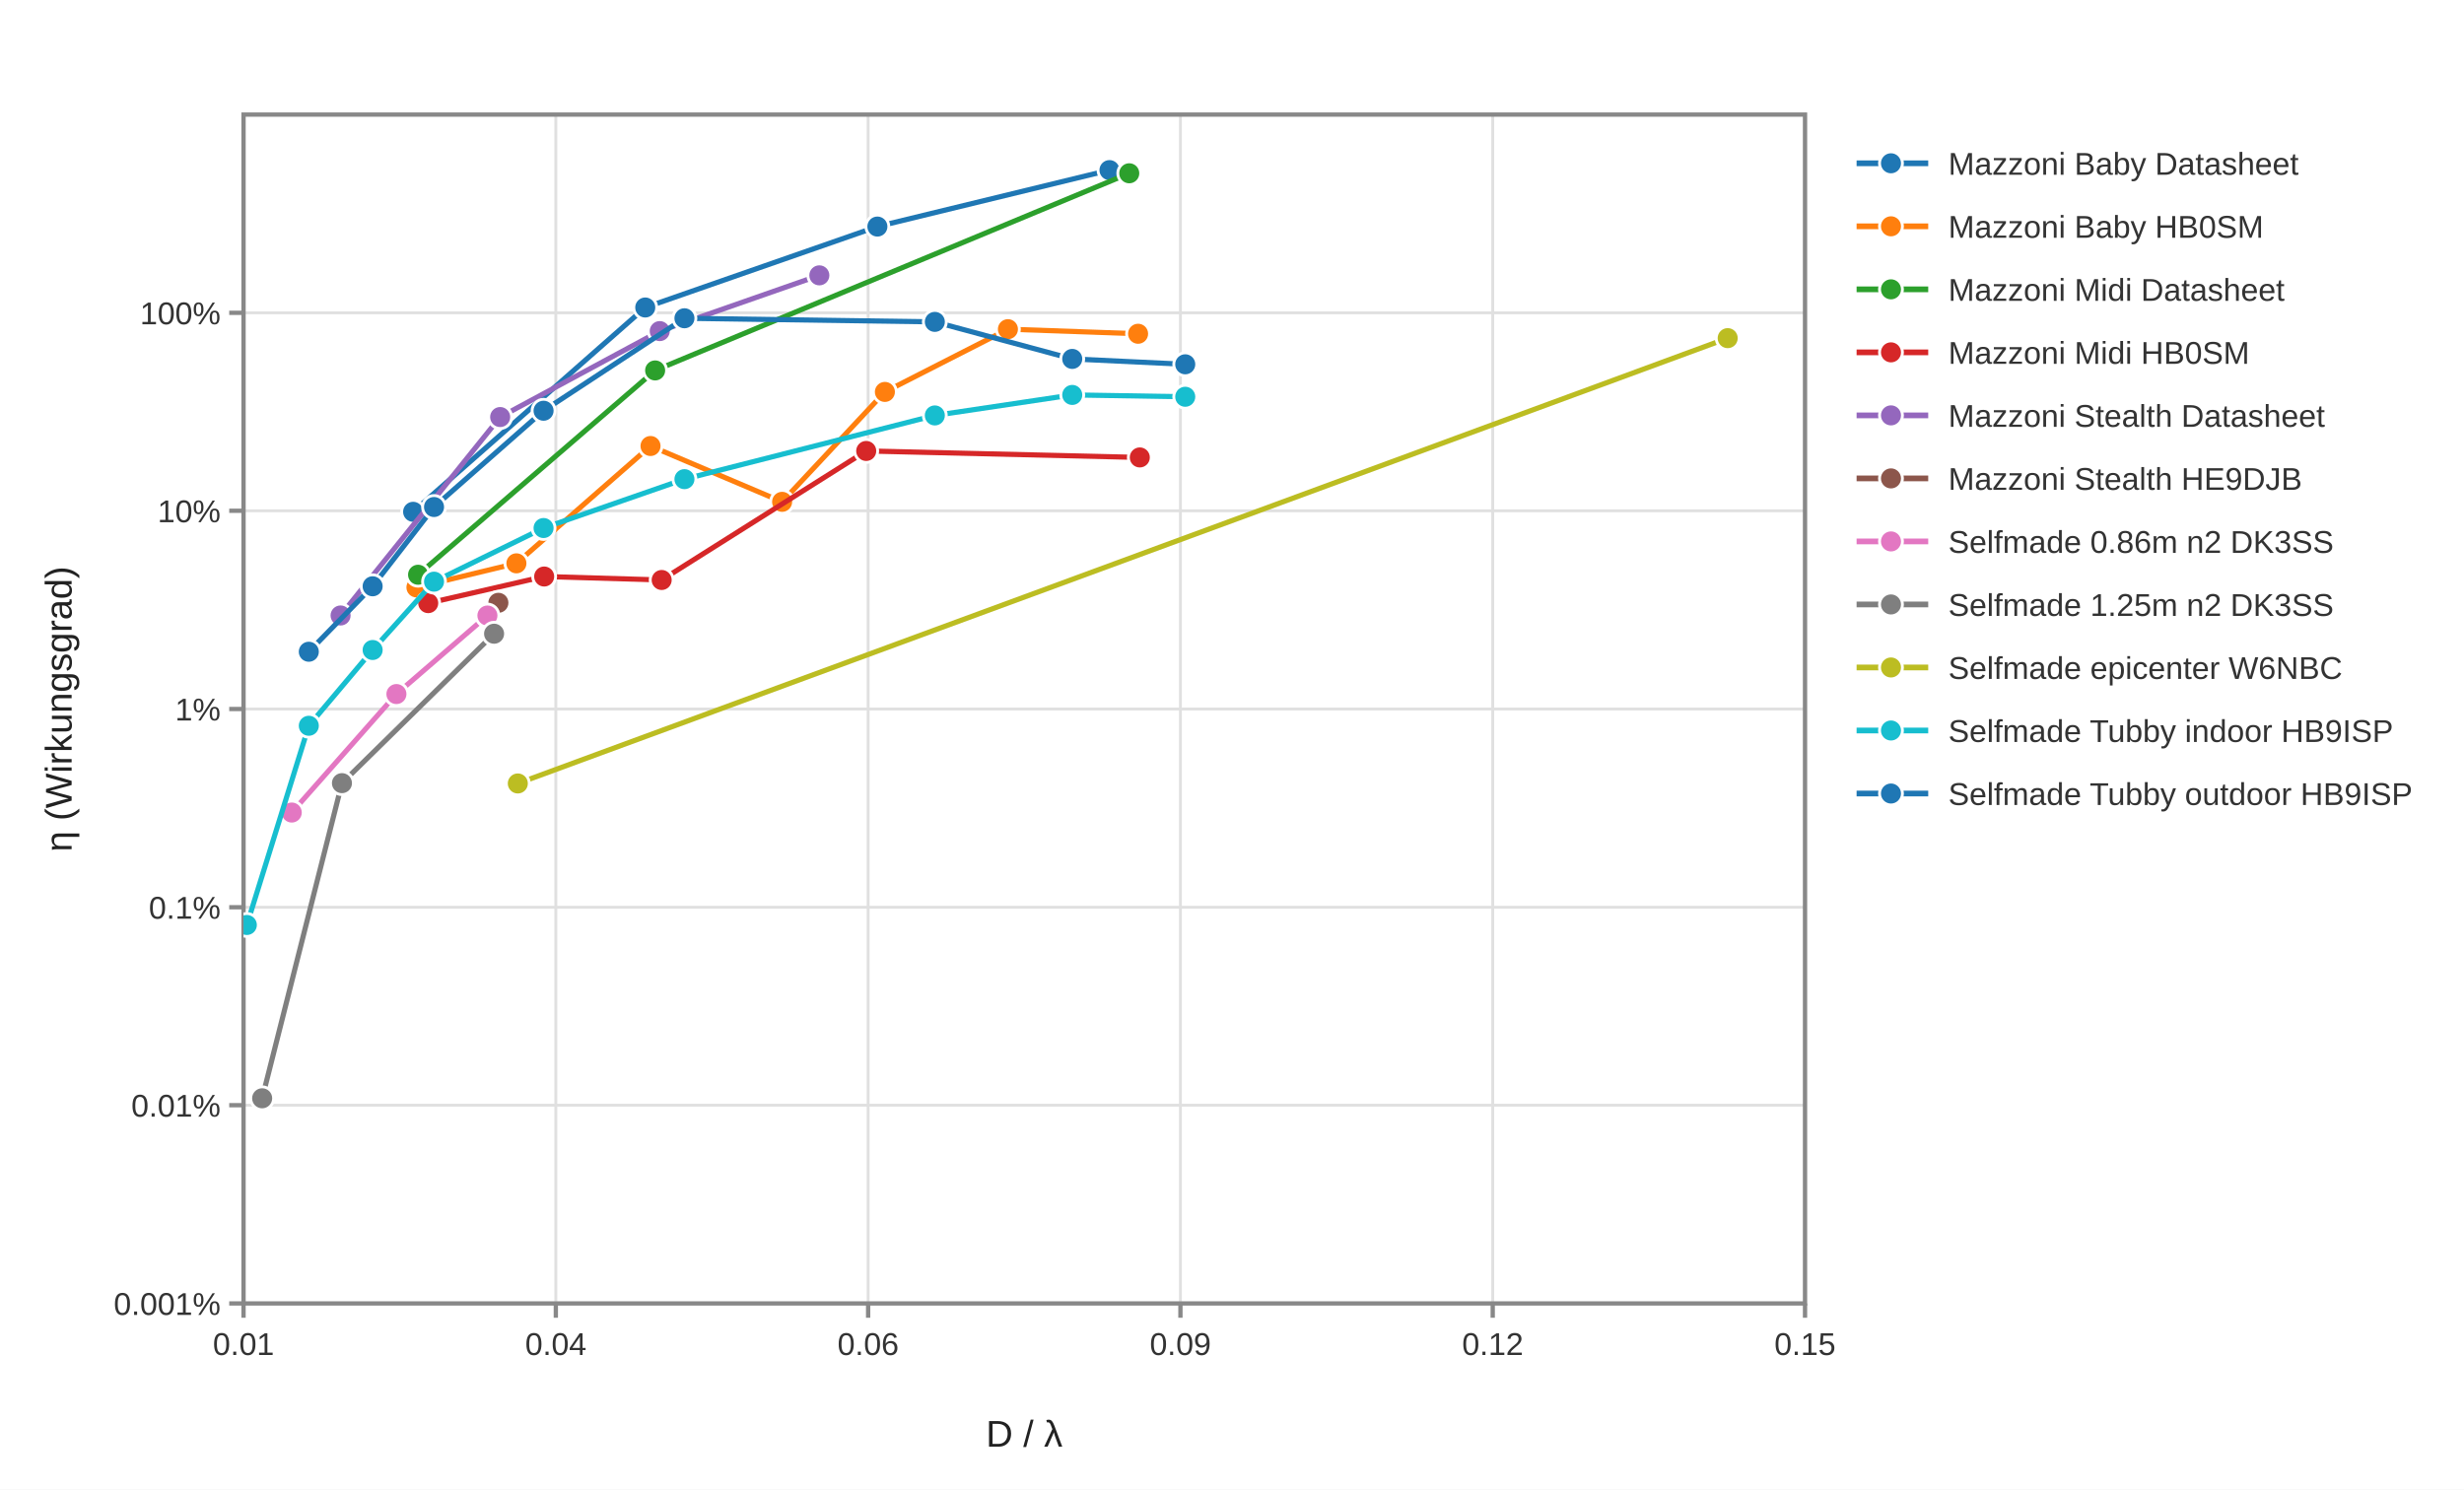
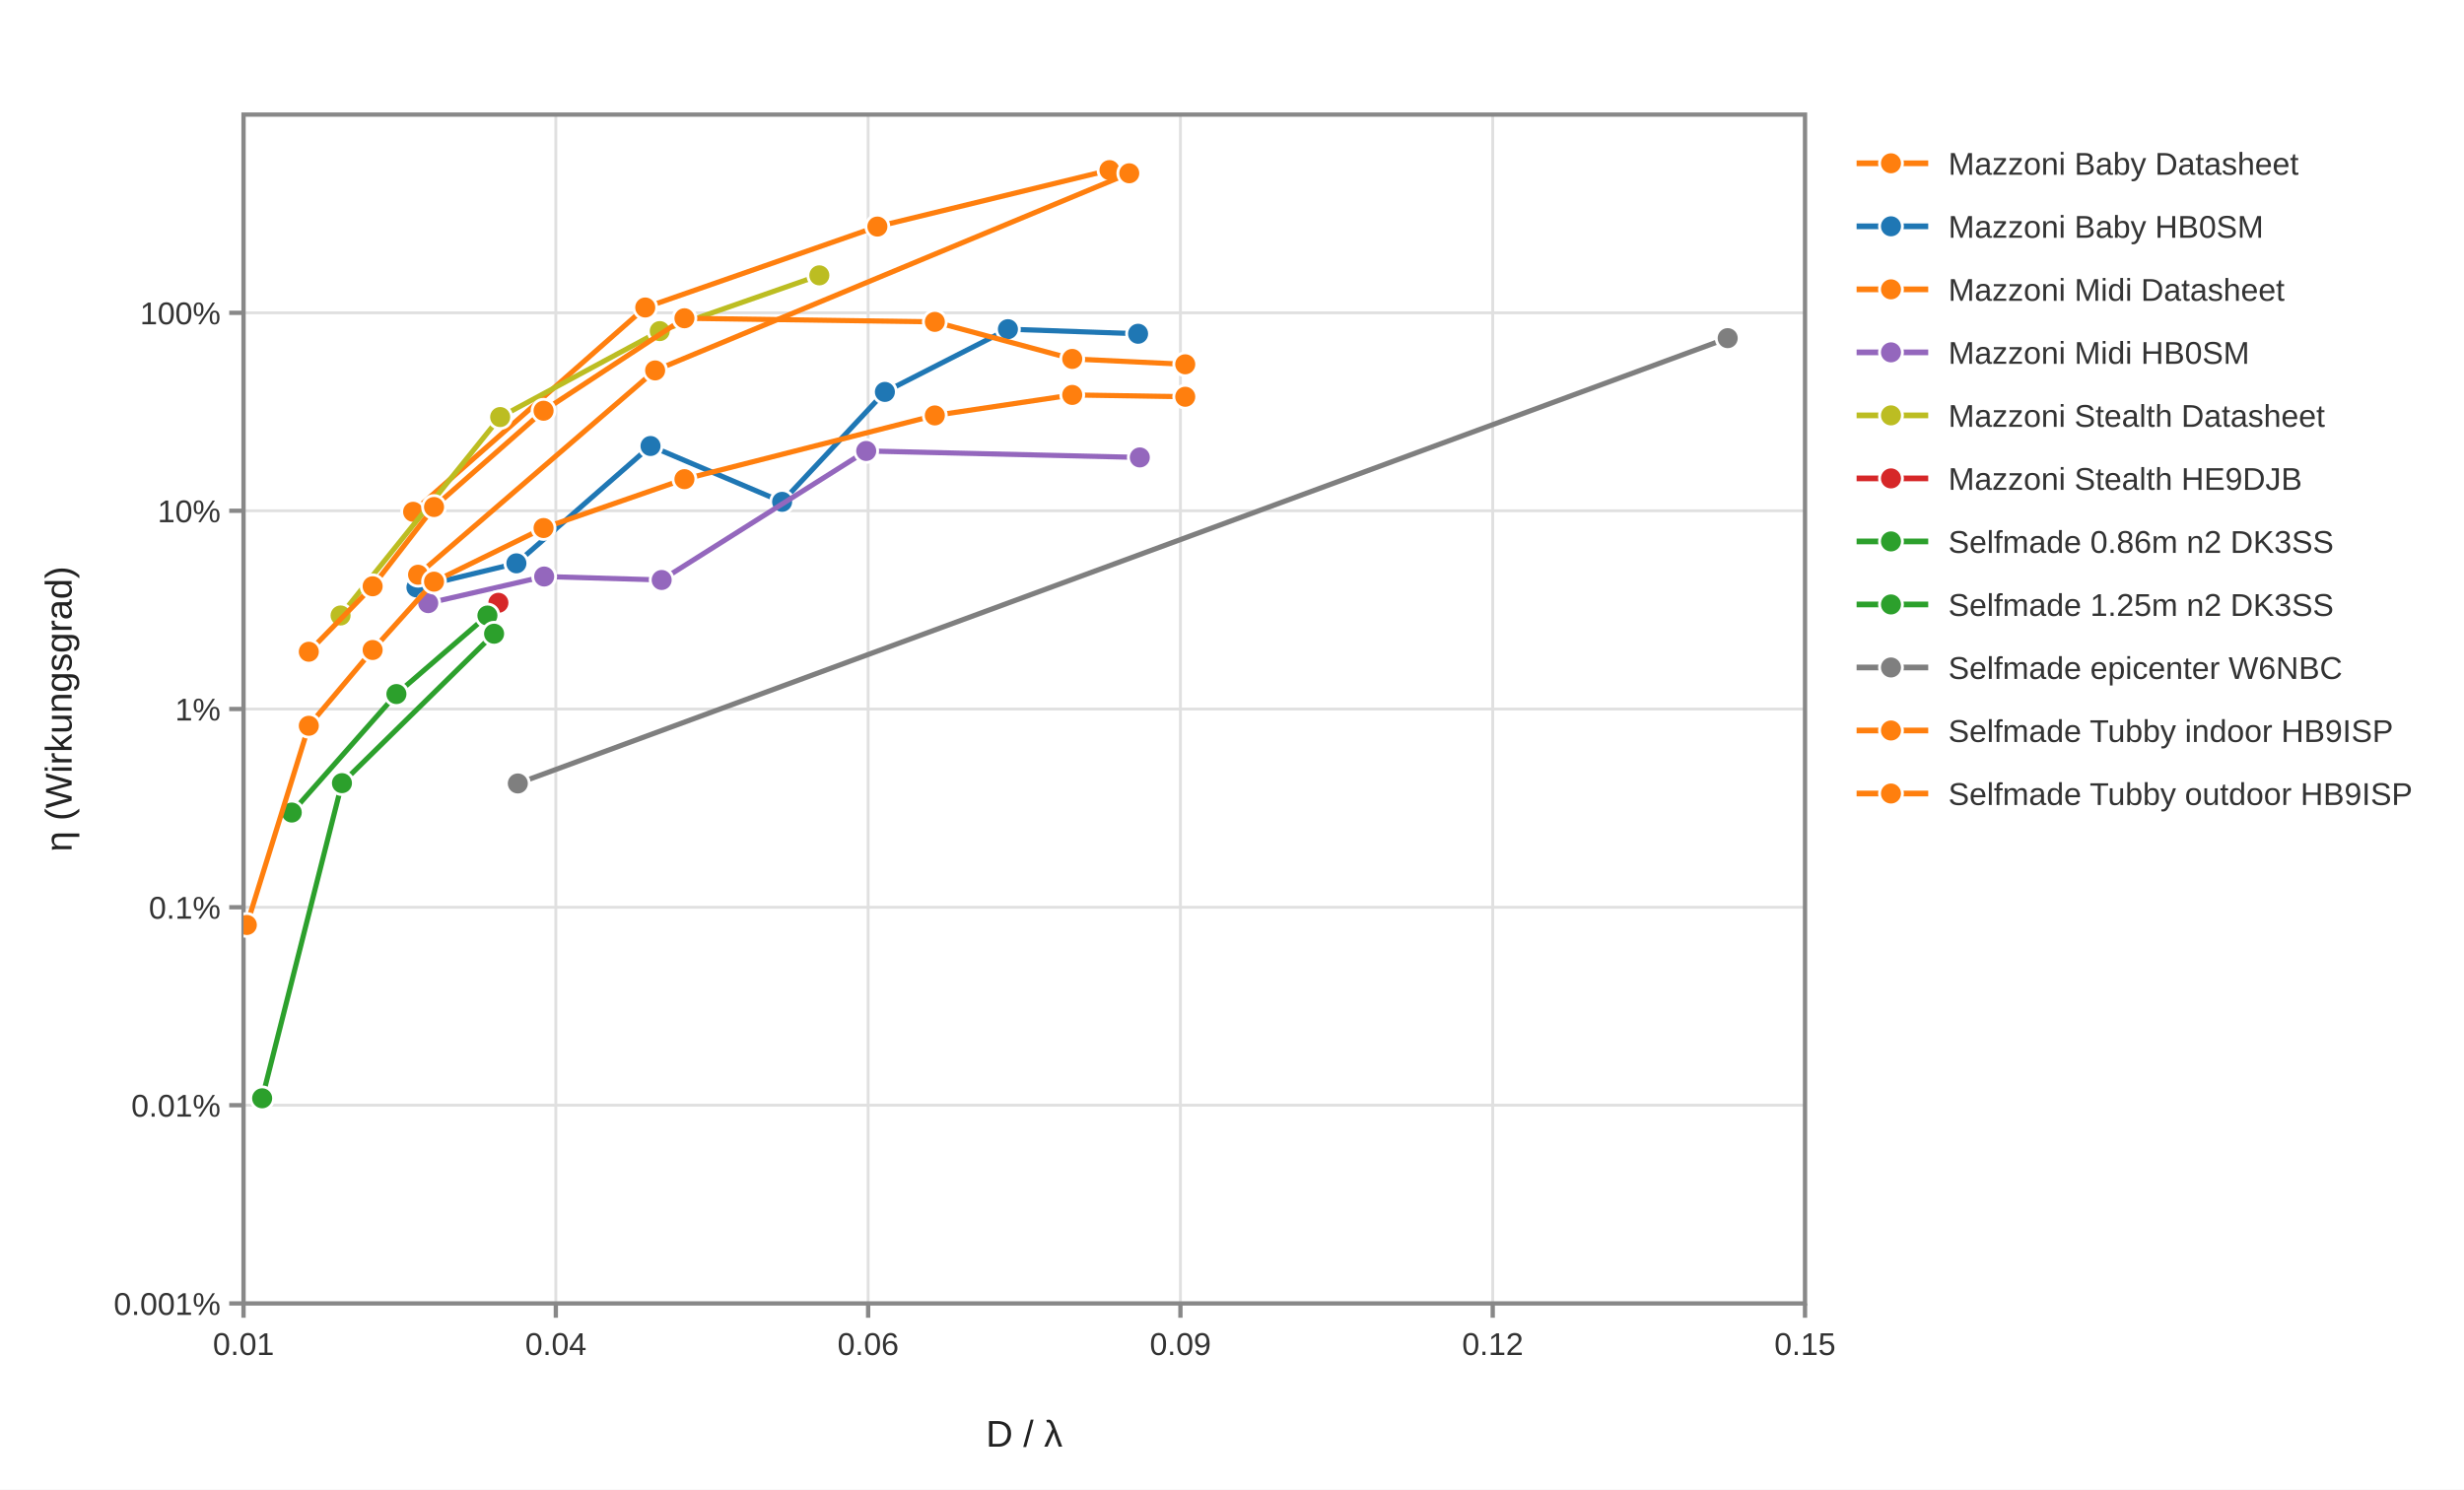
<svg xmlns="http://www.w3.org/2000/svg" width="860" height="520" viewBox="0 0 860 520">
  <rect width="860" height="520" fill="white" />
  <clipPath id="plotarea">
    <rect x="85" y="40" width="545" height="415" />
  </clipPath>
  <line x1="85.0" y1="40" x2="85.0" y2="455" stroke="#e0e0e0" stroke-width="1" />
  <line x1="194.0" y1="40" x2="194.0" y2="455" stroke="#e0e0e0" stroke-width="1" />
  <line x1="303.0" y1="40" x2="303.0" y2="455" stroke="#e0e0e0" stroke-width="1" />
  <line x1="412.0" y1="40" x2="412.0" y2="455" stroke="#e0e0e0" stroke-width="1" />
  <line x1="521.0" y1="40" x2="521.0" y2="455" stroke="#e0e0e0" stroke-width="1" />
  <line x1="630.0" y1="40" x2="630.0" y2="455" stroke="#e0e0e0" stroke-width="1" />
  <line x1="85" y1="455.0" x2="630" y2="455.0" stroke="#e0e0e0" stroke-width="1" />
  <line x1="85" y1="385.8" x2="630" y2="385.8" stroke="#e0e0e0" stroke-width="1" />
  <line x1="85" y1="316.7" x2="630" y2="316.7" stroke="#e0e0e0" stroke-width="1" />
  <line x1="85" y1="247.5" x2="630" y2="247.5" stroke="#e0e0e0" stroke-width="1" />
  <line x1="85" y1="178.3" x2="630" y2="178.3" stroke="#e0e0e0" stroke-width="1" />
  <line x1="85" y1="109.2" x2="630" y2="109.2" stroke="#e0e0e0" stroke-width="1" />
  <line x1="85" y1="40.0" x2="630" y2="40.0" stroke="#e0e0e0" stroke-width="1" />
  <rect x="85" y="40" width="545" height="415" fill="none" stroke="#888" stroke-width="1.5" />
  <line x1="85.0" y1="455" x2="85.0" y2="460" stroke="#888" stroke-width="1.5" />
  <text x="85.0" y="473" text-anchor="middle" font-size="11" font-family="Arial,sans-serif" fill="#333">0.01</text>
  <line x1="194.0" y1="455" x2="194.0" y2="460" stroke="#888" stroke-width="1.5" />
  <text x="194.0" y="473" text-anchor="middle" font-size="11" font-family="Arial,sans-serif" fill="#333">0.04</text>
  <line x1="303.0" y1="455" x2="303.0" y2="460" stroke="#888" stroke-width="1.5" />
  <text x="303.0" y="473" text-anchor="middle" font-size="11" font-family="Arial,sans-serif" fill="#333">0.06</text>
  <line x1="412.0" y1="455" x2="412.0" y2="460" stroke="#888" stroke-width="1.5" />
  <text x="412.0" y="473" text-anchor="middle" font-size="11" font-family="Arial,sans-serif" fill="#333">0.09</text>
  <line x1="521.0" y1="455" x2="521.0" y2="460" stroke="#888" stroke-width="1.5" />
  <text x="521.0" y="473" text-anchor="middle" font-size="11" font-family="Arial,sans-serif" fill="#333">0.12</text>
  <line x1="630.0" y1="455" x2="630.0" y2="460" stroke="#888" stroke-width="1.5" />
  <text x="630.0" y="473" text-anchor="middle" font-size="11" font-family="Arial,sans-serif" fill="#333">0.15</text>
  <line x1="80" y1="455.0" x2="85" y2="455.0" stroke="#888" stroke-width="1.5" />
  <text x="77" y="459.0" text-anchor="end" font-size="11" font-family="Arial,sans-serif" fill="#333">0.001%</text>
  <line x1="80" y1="385.8" x2="85" y2="385.8" stroke="#888" stroke-width="1.5" />
  <text x="77" y="389.8" text-anchor="end" font-size="11" font-family="Arial,sans-serif" fill="#333">0.01%</text>
  <line x1="80" y1="316.7" x2="85" y2="316.7" stroke="#888" stroke-width="1.5" />
  <text x="77" y="320.7" text-anchor="end" font-size="11" font-family="Arial,sans-serif" fill="#333">0.1%</text>
  <line x1="80" y1="247.5" x2="85" y2="247.5" stroke="#888" stroke-width="1.5" />
  <text x="77" y="251.5" text-anchor="end" font-size="11" font-family="Arial,sans-serif" fill="#333">1%</text>
  <line x1="80" y1="178.3" x2="85" y2="178.3" stroke="#888" stroke-width="1.5" />
  <text x="77" y="182.3" text-anchor="end" font-size="11" font-family="Arial,sans-serif" fill="#333">10%</text>
  <line x1="80" y1="109.2" x2="85" y2="109.2" stroke="#888" stroke-width="1.5" />
  <text x="77" y="113.2" text-anchor="end" font-size="11" font-family="Arial,sans-serif" fill="#333">100%</text>
  <text x="357.5" y="505" text-anchor="middle" font-size="13" font-family="Arial,sans-serif" fill="#222">D / λ</text>
  <text transform="rotate(-90 25 247.5)" x="25" y="247.5" text-anchor="middle" font-size="13" font-family="Arial,sans-serif" fill="#222">η (Wirkungsgrad)</text>
-   <polyline points="144.19,178.66 225.21,107.34 306.23,79.09 387.24,59.38" fill="none" stroke="#1f77b4" stroke-width="1.8" clip-path="url(#plotarea)" />
-   <circle cx="144.19" cy="178.66" r="4" fill="#1f77b4" stroke="white" stroke-width="1" clip-path="url(#plotarea)" />
-   <circle cx="225.21" cy="107.34" r="4" fill="#1f77b4" stroke="white" stroke-width="1" clip-path="url(#plotarea)" />
-   <circle cx="306.23" cy="79.09" r="4" fill="#1f77b4" stroke="white" stroke-width="1" clip-path="url(#plotarea)" />
-   <circle cx="387.24" cy="59.38" r="4" fill="#1f77b4" stroke="white" stroke-width="1" clip-path="url(#plotarea)" />
-   <polyline points="145.35,205.05 180.24,196.65 227.05,155.69 272.98,175.18 308.85,136.81 351.79,114.91 397.22,116.51" fill="none" stroke="#ff7f0e" stroke-width="1.8" clip-path="url(#plotarea)" />
-   <circle cx="145.35" cy="205.05" r="4" fill="#ff7f0e" stroke="white" stroke-width="1" clip-path="url(#plotarea)" />
-   <circle cx="180.24" cy="196.65" r="4" fill="#ff7f0e" stroke="white" stroke-width="1" clip-path="url(#plotarea)" />
-   <circle cx="227.05" cy="155.69" r="4" fill="#ff7f0e" stroke="white" stroke-width="1" clip-path="url(#plotarea)" />
-   <circle cx="272.98" cy="175.18" r="4" fill="#ff7f0e" stroke="white" stroke-width="1" clip-path="url(#plotarea)" />
-   <circle cx="308.85" cy="136.81" r="4" fill="#ff7f0e" stroke="white" stroke-width="1" clip-path="url(#plotarea)" />
-   <circle cx="351.79" cy="114.91" r="4" fill="#ff7f0e" stroke="white" stroke-width="1" clip-path="url(#plotarea)" />
-   <circle cx="397.22" cy="116.51" r="4" fill="#ff7f0e" stroke="white" stroke-width="1" clip-path="url(#plotarea)" />
-   <polyline points="145.92,200.63 228.66,129.31 394.14,60.49" fill="none" stroke="#2ca02c" stroke-width="1.8" clip-path="url(#plotarea)" />
-   <circle cx="145.92" cy="200.63" r="4" fill="#2ca02c" stroke="white" stroke-width="1" clip-path="url(#plotarea)" />
-   <circle cx="228.66" cy="129.31" r="4" fill="#2ca02c" stroke="white" stroke-width="1" clip-path="url(#plotarea)" />
-   <circle cx="394.14" cy="60.49" r="4" fill="#2ca02c" stroke="white" stroke-width="1" clip-path="url(#plotarea)" />
-   <polyline points="149.46,210.54 189.93,201.25 230.94,202.46 302.33,157.42 397.82,159.68" fill="none" stroke="#d62728" stroke-width="1.8" clip-path="url(#plotarea)" />
-   <circle cx="149.46" cy="210.54" r="4" fill="#d62728" stroke="white" stroke-width="1" clip-path="url(#plotarea)" />
-   <circle cx="189.93" cy="201.25" r="4" fill="#d62728" stroke="white" stroke-width="1" clip-path="url(#plotarea)" />
-   <circle cx="230.94" cy="202.46" r="4" fill="#d62728" stroke="white" stroke-width="1" clip-path="url(#plotarea)" />
-   <circle cx="302.33" cy="157.42" r="4" fill="#d62728" stroke="white" stroke-width="1" clip-path="url(#plotarea)" />
-   <circle cx="397.82" cy="159.68" r="4" fill="#d62728" stroke="white" stroke-width="1" clip-path="url(#plotarea)" />
-   <polyline points="118.87,214.85 174.57,145.58 230.27,115.58 285.97,96.12" fill="none" stroke="#9467bd" stroke-width="1.8" clip-path="url(#plotarea)" />
-   <circle cx="118.87" cy="214.85" r="4" fill="#9467bd" stroke="white" stroke-width="1" clip-path="url(#plotarea)" />
-   <circle cx="174.57" cy="145.58" r="4" fill="#9467bd" stroke="white" stroke-width="1" clip-path="url(#plotarea)" />
-   <circle cx="230.27" cy="115.58" r="4" fill="#9467bd" stroke="white" stroke-width="1" clip-path="url(#plotarea)" />
-   <circle cx="285.97" cy="96.12" r="4" fill="#9467bd" stroke="white" stroke-width="1" clip-path="url(#plotarea)" />
-   <polyline points="173.95,210.43" fill="none" stroke="#8c564b" stroke-width="1.8" clip-path="url(#plotarea)" />
-   <circle cx="173.95" cy="210.43" r="4" fill="#8c564b" stroke="white" stroke-width="1" clip-path="url(#plotarea)" />
-   <polyline points="101.83,283.64 138.36,242.28 170.12,214.87" fill="none" stroke="#e377c2" stroke-width="1.8" clip-path="url(#plotarea)" />
-   <circle cx="101.83" cy="283.64" r="4" fill="#e377c2" stroke="white" stroke-width="1" clip-path="url(#plotarea)" />
-   <circle cx="138.36" cy="242.28" r="4" fill="#e377c2" stroke="white" stroke-width="1" clip-path="url(#plotarea)" />
-   <circle cx="170.12" cy="214.87" r="4" fill="#e377c2" stroke="white" stroke-width="1" clip-path="url(#plotarea)" />
-   <polyline points="91.50,383.39 119.35,273.38 172.45,221.22" fill="none" stroke="#7f7f7f" stroke-width="1.8" clip-path="url(#plotarea)" />
-   <circle cx="91.50" cy="383.39" r="4" fill="#7f7f7f" stroke="white" stroke-width="1" clip-path="url(#plotarea)" />
-   <circle cx="119.35" cy="273.38" r="4" fill="#7f7f7f" stroke="white" stroke-width="1" clip-path="url(#plotarea)" />
-   <circle cx="172.45" cy="221.22" r="4" fill="#7f7f7f" stroke="white" stroke-width="1" clip-path="url(#plotarea)" />
-   <polyline points="180.73,273.49 603.01,118.04" fill="none" stroke="#bcbd22" stroke-width="1.8" clip-path="url(#plotarea)" />
-   <circle cx="180.73" cy="273.49" r="4" fill="#bcbd22" stroke="white" stroke-width="1" clip-path="url(#plotarea)" />
-   <circle cx="603.01" cy="118.04" r="4" fill="#bcbd22" stroke="white" stroke-width="1" clip-path="url(#plotarea)" />
-   <polyline points="86.15,322.89 107.78,253.35 130.06,226.90 151.49,203.05 189.72,184.32 238.89,167.26 326.28,145.02 374.24,137.86 413.68,138.50" fill="none" stroke="#17becf" stroke-width="1.8" clip-path="url(#plotarea)" />
-   <circle cx="86.15" cy="322.89" r="4" fill="#17becf" stroke="white" stroke-width="1" clip-path="url(#plotarea)" />
-   <circle cx="107.78" cy="253.35" r="4" fill="#17becf" stroke="white" stroke-width="1" clip-path="url(#plotarea)" />
-   <circle cx="130.06" cy="226.90" r="4" fill="#17becf" stroke="white" stroke-width="1" clip-path="url(#plotarea)" />
-   <circle cx="151.49" cy="203.05" r="4" fill="#17becf" stroke="white" stroke-width="1" clip-path="url(#plotarea)" />
-   <circle cx="189.72" cy="184.32" r="4" fill="#17becf" stroke="white" stroke-width="1" clip-path="url(#plotarea)" />
-   <circle cx="238.89" cy="167.26" r="4" fill="#17becf" stroke="white" stroke-width="1" clip-path="url(#plotarea)" />
-   <circle cx="326.28" cy="145.02" r="4" fill="#17becf" stroke="white" stroke-width="1" clip-path="url(#plotarea)" />
-   <circle cx="374.24" cy="137.86" r="4" fill="#17becf" stroke="white" stroke-width="1" clip-path="url(#plotarea)" />
-   <circle cx="413.68" cy="138.50" r="4" fill="#17becf" stroke="white" stroke-width="1" clip-path="url(#plotarea)" />
-   <polyline points="107.78,227.51 130.06,204.66 151.49,176.99 189.72,143.38 238.89,111.10 326.28,112.36 374.24,125.29 413.68,127.17" fill="none" stroke="#1f77b4" stroke-width="1.8" clip-path="url(#plotarea)" />
-   <circle cx="107.78" cy="227.51" r="4" fill="#1f77b4" stroke="white" stroke-width="1" clip-path="url(#plotarea)" />
-   <circle cx="130.06" cy="204.66" r="4" fill="#1f77b4" stroke="white" stroke-width="1" clip-path="url(#plotarea)" />
-   <circle cx="151.49" cy="176.99" r="4" fill="#1f77b4" stroke="white" stroke-width="1" clip-path="url(#plotarea)" />
-   <circle cx="189.72" cy="143.38" r="4" fill="#1f77b4" stroke="white" stroke-width="1" clip-path="url(#plotarea)" />
-   <circle cx="238.89" cy="111.10" r="4" fill="#1f77b4" stroke="white" stroke-width="1" clip-path="url(#plotarea)" />
-   <circle cx="326.28" cy="112.36" r="4" fill="#1f77b4" stroke="white" stroke-width="1" clip-path="url(#plotarea)" />
-   <circle cx="374.24" cy="125.29" r="4" fill="#1f77b4" stroke="white" stroke-width="1" clip-path="url(#plotarea)" />
-   <circle cx="413.68" cy="127.17" r="4" fill="#1f77b4" stroke="white" stroke-width="1" clip-path="url(#plotarea)" />
-   <line x1="648" y1="57" x2="673" y2="57" stroke="#1f77b4" stroke-width="2" />
-   <circle cx="660" cy="57" r="4" fill="#1f77b4" stroke="white" stroke-width="1" />
+   <polyline points="144.19,178.66 225.21,107.34 306.23,79.09 387.24,59.38" fill="none" stroke="#ff7f0e" stroke-width="1.8" clip-path="url(#plotarea)" />
+   <circle cx="144.19" cy="178.66" r="4" fill="#ff7f0e" stroke="white" stroke-width="1" clip-path="url(#plotarea)" />
+   <circle cx="225.21" cy="107.34" r="4" fill="#ff7f0e" stroke="white" stroke-width="1" clip-path="url(#plotarea)" />
+   <circle cx="306.23" cy="79.09" r="4" fill="#ff7f0e" stroke="white" stroke-width="1" clip-path="url(#plotarea)" />
+   <circle cx="387.24" cy="59.38" r="4" fill="#ff7f0e" stroke="white" stroke-width="1" clip-path="url(#plotarea)" />
+   <polyline points="145.35,205.05 180.24,196.65 227.05,155.69 272.98,175.18 308.85,136.81 351.79,114.91 397.22,116.51" fill="none" stroke="#1f77b4" stroke-width="1.8" clip-path="url(#plotarea)" />
+   <circle cx="145.35" cy="205.05" r="4" fill="#1f77b4" stroke="white" stroke-width="1" clip-path="url(#plotarea)" />
+   <circle cx="180.24" cy="196.65" r="4" fill="#1f77b4" stroke="white" stroke-width="1" clip-path="url(#plotarea)" />
+   <circle cx="227.05" cy="155.69" r="4" fill="#1f77b4" stroke="white" stroke-width="1" clip-path="url(#plotarea)" />
+   <circle cx="272.98" cy="175.18" r="4" fill="#1f77b4" stroke="white" stroke-width="1" clip-path="url(#plotarea)" />
+   <circle cx="308.85" cy="136.81" r="4" fill="#1f77b4" stroke="white" stroke-width="1" clip-path="url(#plotarea)" />
+   <circle cx="351.79" cy="114.91" r="4" fill="#1f77b4" stroke="white" stroke-width="1" clip-path="url(#plotarea)" />
+   <circle cx="397.22" cy="116.51" r="4" fill="#1f77b4" stroke="white" stroke-width="1" clip-path="url(#plotarea)" />
+   <polyline points="145.92,200.63 228.66,129.31 394.14,60.49" fill="none" stroke="#ff7f0e" stroke-width="1.8" clip-path="url(#plotarea)" />
+   <circle cx="145.92" cy="200.63" r="4" fill="#ff7f0e" stroke="white" stroke-width="1" clip-path="url(#plotarea)" />
+   <circle cx="228.66" cy="129.31" r="4" fill="#ff7f0e" stroke="white" stroke-width="1" clip-path="url(#plotarea)" />
+   <circle cx="394.14" cy="60.49" r="4" fill="#ff7f0e" stroke="white" stroke-width="1" clip-path="url(#plotarea)" />
+   <polyline points="149.46,210.54 189.93,201.25 230.94,202.46 302.33,157.42 397.82,159.68" fill="none" stroke="#9467bd" stroke-width="1.8" clip-path="url(#plotarea)" />
+   <circle cx="149.46" cy="210.54" r="4" fill="#9467bd" stroke="white" stroke-width="1" clip-path="url(#plotarea)" />
+   <circle cx="189.93" cy="201.25" r="4" fill="#9467bd" stroke="white" stroke-width="1" clip-path="url(#plotarea)" />
+   <circle cx="230.94" cy="202.46" r="4" fill="#9467bd" stroke="white" stroke-width="1" clip-path="url(#plotarea)" />
+   <circle cx="302.33" cy="157.42" r="4" fill="#9467bd" stroke="white" stroke-width="1" clip-path="url(#plotarea)" />
+   <circle cx="397.82" cy="159.68" r="4" fill="#9467bd" stroke="white" stroke-width="1" clip-path="url(#plotarea)" />
+   <polyline points="118.87,214.85 174.57,145.58 230.27,115.58 285.97,96.12" fill="none" stroke="#bcbd22" stroke-width="1.8" clip-path="url(#plotarea)" />
+   <circle cx="118.87" cy="214.85" r="4" fill="#bcbd22" stroke="white" stroke-width="1" clip-path="url(#plotarea)" />
+   <circle cx="174.57" cy="145.58" r="4" fill="#bcbd22" stroke="white" stroke-width="1" clip-path="url(#plotarea)" />
+   <circle cx="230.27" cy="115.58" r="4" fill="#bcbd22" stroke="white" stroke-width="1" clip-path="url(#plotarea)" />
+   <circle cx="285.97" cy="96.12" r="4" fill="#bcbd22" stroke="white" stroke-width="1" clip-path="url(#plotarea)" />
+   <polyline points="173.95,210.43" fill="none" stroke="#d62728" stroke-width="1.8" clip-path="url(#plotarea)" />
+   <circle cx="173.95" cy="210.43" r="4" fill="#d62728" stroke="white" stroke-width="1" clip-path="url(#plotarea)" />
+   <polyline points="101.83,283.64 138.36,242.28 170.12,214.87" fill="none" stroke="#2ca02c" stroke-width="1.8" clip-path="url(#plotarea)" />
+   <circle cx="101.83" cy="283.64" r="4" fill="#2ca02c" stroke="white" stroke-width="1" clip-path="url(#plotarea)" />
+   <circle cx="138.36" cy="242.28" r="4" fill="#2ca02c" stroke="white" stroke-width="1" clip-path="url(#plotarea)" />
+   <circle cx="170.12" cy="214.87" r="4" fill="#2ca02c" stroke="white" stroke-width="1" clip-path="url(#plotarea)" />
+   <polyline points="91.50,383.39 119.35,273.38 172.45,221.22" fill="none" stroke="#2ca02c" stroke-width="1.8" clip-path="url(#plotarea)" />
+   <circle cx="91.50" cy="383.39" r="4" fill="#2ca02c" stroke="white" stroke-width="1" clip-path="url(#plotarea)" />
+   <circle cx="119.35" cy="273.38" r="4" fill="#2ca02c" stroke="white" stroke-width="1" clip-path="url(#plotarea)" />
+   <circle cx="172.45" cy="221.22" r="4" fill="#2ca02c" stroke="white" stroke-width="1" clip-path="url(#plotarea)" />
+   <polyline points="180.73,273.49 603.01,118.04" fill="none" stroke="#7f7f7f" stroke-width="1.8" clip-path="url(#plotarea)" />
+   <circle cx="180.73" cy="273.49" r="4" fill="#7f7f7f" stroke="white" stroke-width="1" clip-path="url(#plotarea)" />
+   <circle cx="603.01" cy="118.04" r="4" fill="#7f7f7f" stroke="white" stroke-width="1" clip-path="url(#plotarea)" />
+   <polyline points="86.15,322.89 107.78,253.35 130.06,226.90 151.49,203.05 189.72,184.32 238.89,167.26 326.28,145.02 374.24,137.86 413.68,138.50" fill="none" stroke="#ff7f0e" stroke-width="1.8" clip-path="url(#plotarea)" />
+   <circle cx="86.15" cy="322.89" r="4" fill="#ff7f0e" stroke="white" stroke-width="1" clip-path="url(#plotarea)" />
+   <circle cx="107.78" cy="253.35" r="4" fill="#ff7f0e" stroke="white" stroke-width="1" clip-path="url(#plotarea)" />
+   <circle cx="130.06" cy="226.90" r="4" fill="#ff7f0e" stroke="white" stroke-width="1" clip-path="url(#plotarea)" />
+   <circle cx="151.49" cy="203.05" r="4" fill="#ff7f0e" stroke="white" stroke-width="1" clip-path="url(#plotarea)" />
+   <circle cx="189.72" cy="184.32" r="4" fill="#ff7f0e" stroke="white" stroke-width="1" clip-path="url(#plotarea)" />
+   <circle cx="238.89" cy="167.26" r="4" fill="#ff7f0e" stroke="white" stroke-width="1" clip-path="url(#plotarea)" />
+   <circle cx="326.28" cy="145.02" r="4" fill="#ff7f0e" stroke="white" stroke-width="1" clip-path="url(#plotarea)" />
+   <circle cx="374.24" cy="137.86" r="4" fill="#ff7f0e" stroke="white" stroke-width="1" clip-path="url(#plotarea)" />
+   <circle cx="413.68" cy="138.50" r="4" fill="#ff7f0e" stroke="white" stroke-width="1" clip-path="url(#plotarea)" />
+   <polyline points="107.78,227.51 130.06,204.66 151.49,176.99 189.72,143.38 238.89,111.10 326.28,112.36 374.24,125.29 413.68,127.17" fill="none" stroke="#ff7f0e" stroke-width="1.8" clip-path="url(#plotarea)" />
+   <circle cx="107.78" cy="227.51" r="4" fill="#ff7f0e" stroke="white" stroke-width="1" clip-path="url(#plotarea)" />
+   <circle cx="130.06" cy="204.66" r="4" fill="#ff7f0e" stroke="white" stroke-width="1" clip-path="url(#plotarea)" />
+   <circle cx="151.49" cy="176.99" r="4" fill="#ff7f0e" stroke="white" stroke-width="1" clip-path="url(#plotarea)" />
+   <circle cx="189.72" cy="143.38" r="4" fill="#ff7f0e" stroke="white" stroke-width="1" clip-path="url(#plotarea)" />
+   <circle cx="238.89" cy="111.10" r="4" fill="#ff7f0e" stroke="white" stroke-width="1" clip-path="url(#plotarea)" />
+   <circle cx="326.28" cy="112.36" r="4" fill="#ff7f0e" stroke="white" stroke-width="1" clip-path="url(#plotarea)" />
+   <circle cx="374.24" cy="125.29" r="4" fill="#ff7f0e" stroke="white" stroke-width="1" clip-path="url(#plotarea)" />
+   <circle cx="413.68" cy="127.17" r="4" fill="#ff7f0e" stroke="white" stroke-width="1" clip-path="url(#plotarea)" />
+   <line x1="648" y1="57" x2="673" y2="57" stroke="#ff7f0e" stroke-width="2" />
+   <circle cx="660" cy="57" r="4" fill="#ff7f0e" stroke="white" stroke-width="1" />
  <text x="680" y="61" font-size="11" font-family="Arial,sans-serif" fill="#333">Mazzoni Baby Datasheet</text>
-   <line x1="648" y1="79" x2="673" y2="79" stroke="#ff7f0e" stroke-width="2" />
-   <circle cx="660" cy="79" r="4" fill="#ff7f0e" stroke="white" stroke-width="1" />
+   <line x1="648" y1="79" x2="673" y2="79" stroke="#1f77b4" stroke-width="2" />
+   <circle cx="660" cy="79" r="4" fill="#1f77b4" stroke="white" stroke-width="1" />
  <text x="680" y="83" font-size="11" font-family="Arial,sans-serif" fill="#333">Mazzoni Baby HB0SM</text>
-   <line x1="648" y1="101" x2="673" y2="101" stroke="#2ca02c" stroke-width="2" />
-   <circle cx="660" cy="101" r="4" fill="#2ca02c" stroke="white" stroke-width="1" />
+   <line x1="648" y1="101" x2="673" y2="101" stroke="#ff7f0e" stroke-width="2" />
+   <circle cx="660" cy="101" r="4" fill="#ff7f0e" stroke="white" stroke-width="1" />
  <text x="680" y="105" font-size="11" font-family="Arial,sans-serif" fill="#333">Mazzoni Midi Datasheet</text>
-   <line x1="648" y1="123" x2="673" y2="123" stroke="#d62728" stroke-width="2" />
-   <circle cx="660" cy="123" r="4" fill="#d62728" stroke="white" stroke-width="1" />
+   <line x1="648" y1="123" x2="673" y2="123" stroke="#9467bd" stroke-width="2" />
+   <circle cx="660" cy="123" r="4" fill="#9467bd" stroke="white" stroke-width="1" />
  <text x="680" y="127" font-size="11" font-family="Arial,sans-serif" fill="#333">Mazzoni Midi HB0SM</text>
-   <line x1="648" y1="145" x2="673" y2="145" stroke="#9467bd" stroke-width="2" />
-   <circle cx="660" cy="145" r="4" fill="#9467bd" stroke="white" stroke-width="1" />
+   <line x1="648" y1="145" x2="673" y2="145" stroke="#bcbd22" stroke-width="2" />
+   <circle cx="660" cy="145" r="4" fill="#bcbd22" stroke="white" stroke-width="1" />
  <text x="680" y="149" font-size="11" font-family="Arial,sans-serif" fill="#333">Mazzoni Stealth Datasheet</text>
-   <line x1="648" y1="167" x2="673" y2="167" stroke="#8c564b" stroke-width="2" />
-   <circle cx="660" cy="167" r="4" fill="#8c564b" stroke="white" stroke-width="1" />
+   <line x1="648" y1="167" x2="673" y2="167" stroke="#d62728" stroke-width="2" />
+   <circle cx="660" cy="167" r="4" fill="#d62728" stroke="white" stroke-width="1" />
  <text x="680" y="171" font-size="11" font-family="Arial,sans-serif" fill="#333">Mazzoni Stealth HE9DJB</text>
-   <line x1="648" y1="189" x2="673" y2="189" stroke="#e377c2" stroke-width="2" />
-   <circle cx="660" cy="189" r="4" fill="#e377c2" stroke="white" stroke-width="1" />
+   <line x1="648" y1="189" x2="673" y2="189" stroke="#2ca02c" stroke-width="2" />
+   <circle cx="660" cy="189" r="4" fill="#2ca02c" stroke="white" stroke-width="1" />
  <text x="680" y="193" font-size="11" font-family="Arial,sans-serif" fill="#333">Selfmade 0.86m n2 DK3SS</text>
-   <line x1="648" y1="211" x2="673" y2="211" stroke="#7f7f7f" stroke-width="2" />
-   <circle cx="660" cy="211" r="4" fill="#7f7f7f" stroke="white" stroke-width="1" />
+   <line x1="648" y1="211" x2="673" y2="211" stroke="#2ca02c" stroke-width="2" />
+   <circle cx="660" cy="211" r="4" fill="#2ca02c" stroke="white" stroke-width="1" />
  <text x="680" y="215" font-size="11" font-family="Arial,sans-serif" fill="#333">Selfmade 1.25m n2 DK3SS</text>
-   <line x1="648" y1="233" x2="673" y2="233" stroke="#bcbd22" stroke-width="2" />
-   <circle cx="660" cy="233" r="4" fill="#bcbd22" stroke="white" stroke-width="1" />
+   <line x1="648" y1="233" x2="673" y2="233" stroke="#7f7f7f" stroke-width="2" />
+   <circle cx="660" cy="233" r="4" fill="#7f7f7f" stroke="white" stroke-width="1" />
  <text x="680" y="237" font-size="11" font-family="Arial,sans-serif" fill="#333">Selfmade epicenter W6NBC</text>
-   <line x1="648" y1="255" x2="673" y2="255" stroke="#17becf" stroke-width="2" />
-   <circle cx="660" cy="255" r="4" fill="#17becf" stroke="white" stroke-width="1" />
+   <line x1="648" y1="255" x2="673" y2="255" stroke="#ff7f0e" stroke-width="2" />
+   <circle cx="660" cy="255" r="4" fill="#ff7f0e" stroke="white" stroke-width="1" />
  <text x="680" y="259" font-size="11" font-family="Arial,sans-serif" fill="#333">Selfmade Tubby indoor HB9ISP</text>
-   <line x1="648" y1="277" x2="673" y2="277" stroke="#1f77b4" stroke-width="2" />
-   <circle cx="660" cy="277" r="4" fill="#1f77b4" stroke="white" stroke-width="1" />
+   <line x1="648" y1="277" x2="673" y2="277" stroke="#ff7f0e" stroke-width="2" />
+   <circle cx="660" cy="277" r="4" fill="#ff7f0e" stroke="white" stroke-width="1" />
  <text x="680" y="281" font-size="11" font-family="Arial,sans-serif" fill="#333">Selfmade Tubby outdoor HB9ISP</text>
</svg>
